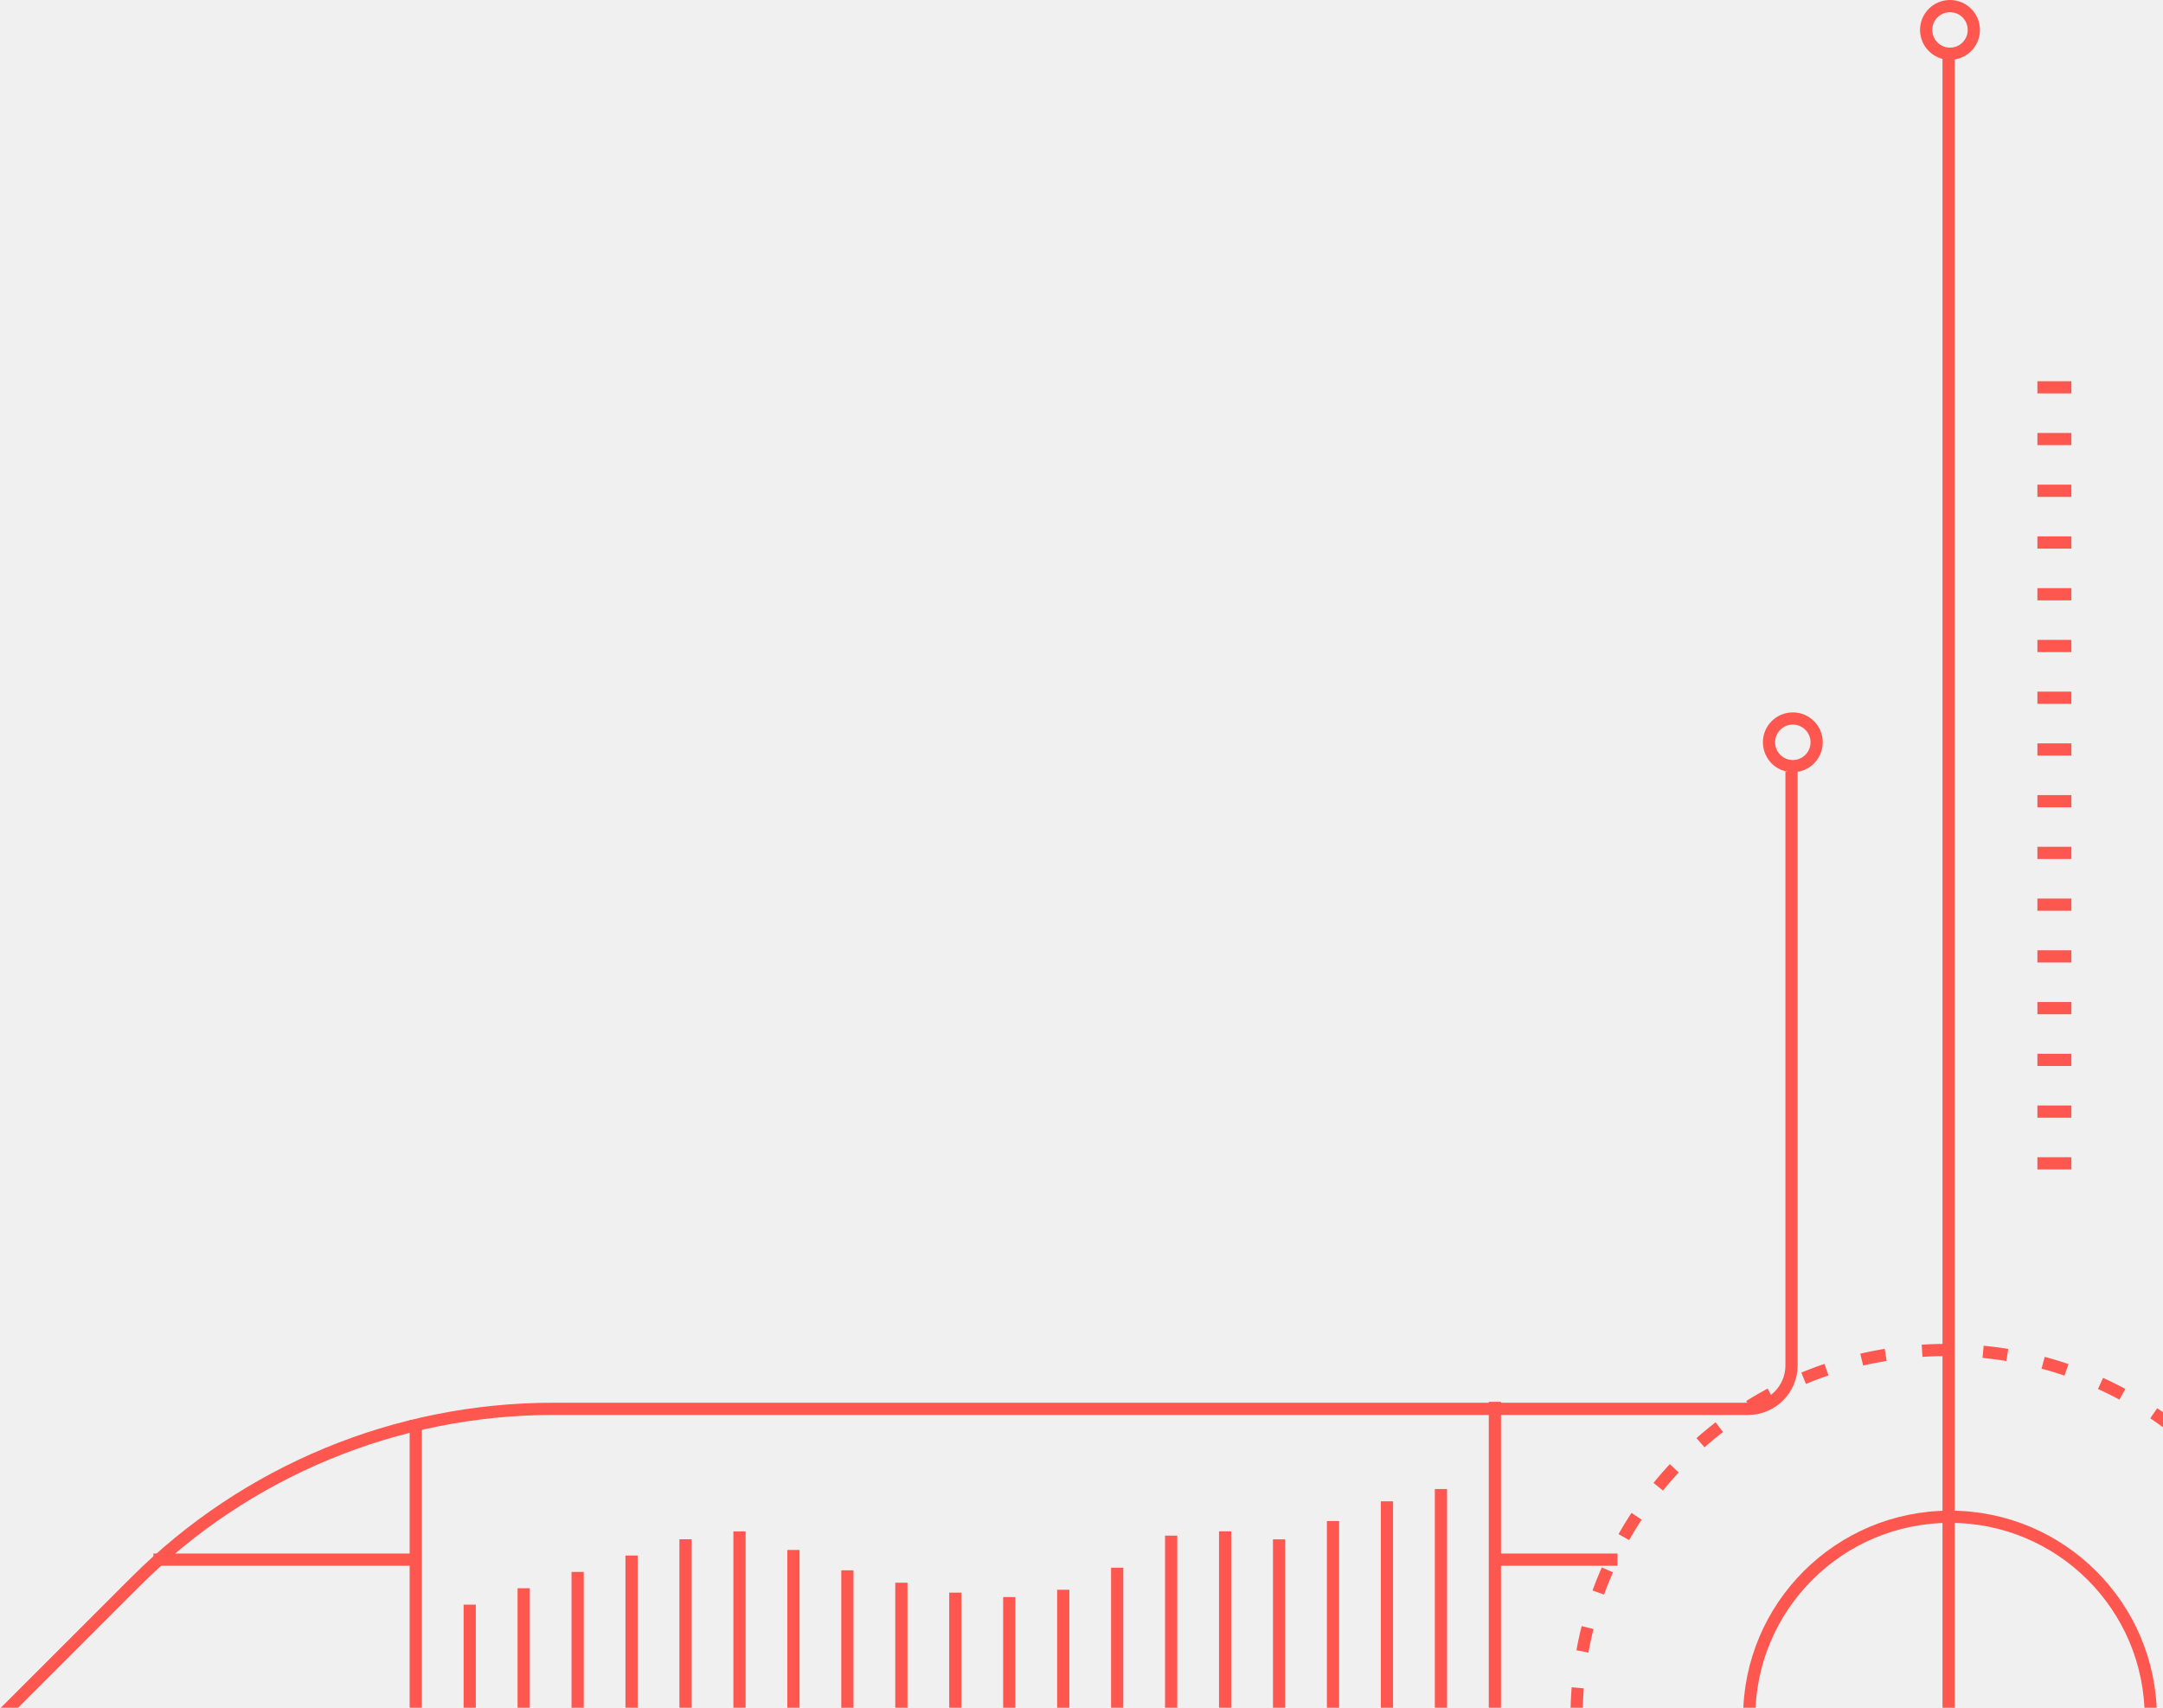
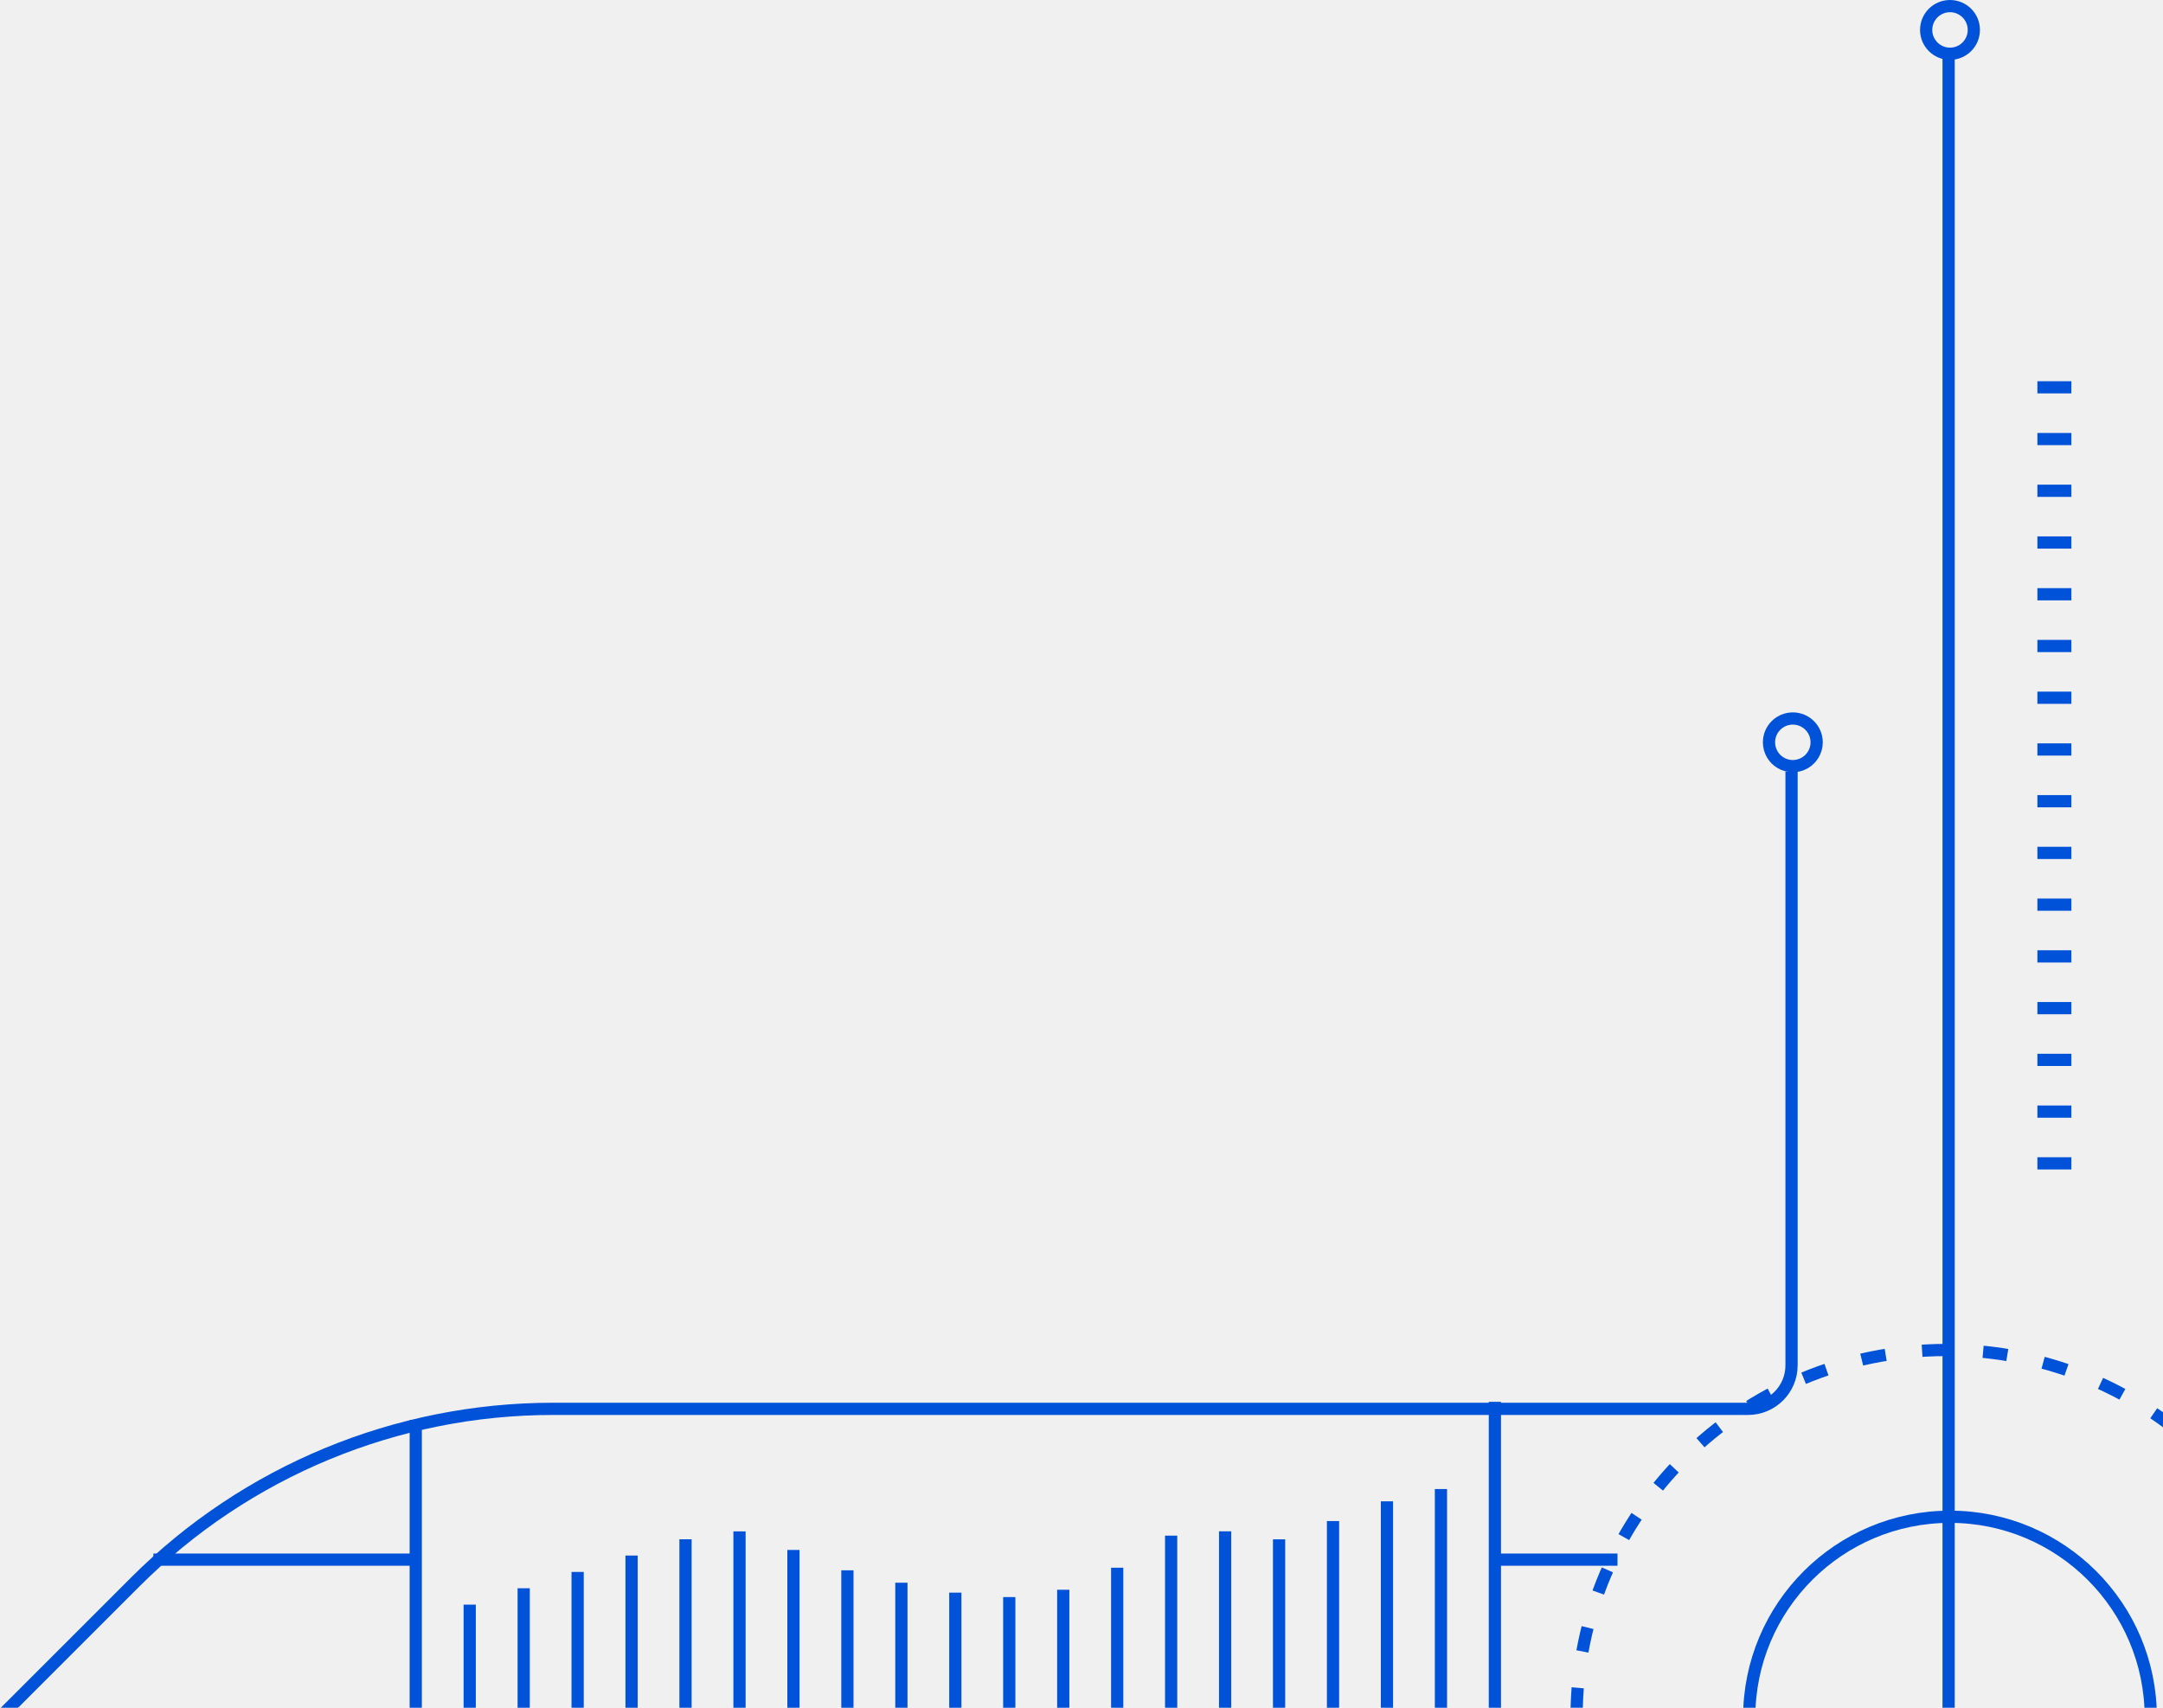
<svg xmlns="http://www.w3.org/2000/svg" xmlns:xlink="http://www.w3.org/1999/xlink" width="399px" height="315px" viewBox="0 0 399 315" version="1.1">
  <defs>
    <rect id="path-1" x="0" y="0" width="400" height="315" />
  </defs>
  <g id="页面-1" stroke="none" stroke-width="1" fill="none" fill-rule="evenodd">
    <g id="下载" transform="translate(-1, 0)">
      <mask id="mask-2" fill="white">
        <use xlink:href="#path-1" />
      </mask>
      <g id="Rectangle" />
-       <path d="M0,317.746 L25.98,291.775 C46.416,271.347 74.133,259.871 103.034,259.87 L323.45,259.87 C327.884,259.87 331.479,256.279 331.479,251.845 L331.479,142.333 M360.452,317.746 L360.452,9.014 M376.83,214.585 L383.099,214.585 M376.83,205.042 L383.099,205.042 M376.83,195.499 L383.099,195.499 M376.83,185.957 L383.099,185.957 M376.83,176.413 L383.099,176.413 M376.83,166.871 L383.099,166.871 M376.83,157.327 L383.099,157.327 M376.83,147.785 L383.099,147.785 M376.83,138.242 L383.099,138.242 M376.83,128.7 L383.099,128.7 M376.83,119.157 L383.099,119.157 M376.83,109.614 L383.099,109.614 M376.83,100.072 L383.099,100.072 M376.83,90.528 L383.099,90.528 M376.83,80.986 L383.099,80.986 M376.83,71.443 L383.099,71.443" id="Shape" stroke="#FD5750" stroke-width="2.254" mask="url(#mask-2)" />
-       <path d="M428.169,316.62 C428.169,353.957 397.649,384.225 360,384.225 C322.352,384.225 291.831,353.957 291.831,316.62 C291.831,279.283 322.352,249.014 360,249.014 C397.649,249.014 428.169,279.283 428.169,316.62 L428.169,316.62 Z" id="Path" stroke="#FD5750" stroke-width="2.254" stroke-linejoin="round" stroke-dasharray="4.507,6.761" mask="url(#mask-2)" />
-       <path d="M333.915,140.73 C332.554,141.515 330.878,141.515 329.518,140.731 C328.157,139.946 327.319,138.496 327.319,136.926 C327.318,134.5 329.287,132.532 331.715,132.532 C334.143,132.531 336.112,134.498 336.112,136.925 C336.113,138.494 335.275,139.945 333.915,140.73 Z M360.708,9.915 C358.28,9.915 356.311,7.948 356.311,5.521 C356.311,3.094 358.28,1.127 360.708,1.127 C363.137,1.127 365.105,3.094 365.105,5.521 C365.105,7.948 363.137,9.915 360.708,9.915 Z M397.746,316.789 C397.746,337.231 381.164,353.803 360.708,353.803 C340.251,353.803 323.669,337.231 323.669,316.789 C323.669,296.346 340.251,279.775 360.708,279.775 C381.164,279.775 397.746,296.346 397.746,316.789 Z M77.693,261.908 L77.693,316.796 M87.644,316.8 L87.644,295.987 M97.603,316.8 L97.603,292.964 M107.554,316.8 L107.554,289.95 M117.503,316.8 L117.503,286.927 M127.455,316.8 L127.455,283.929 M137.413,316.8 L137.413,282.471 M147.364,316.8 L147.364,285.895 M157.315,316.8 L157.315,289.655 M167.274,316.8 L167.274,291.94 M177.225,316.8 L177.225,293.767 M187.174,316.8 L187.174,294.594 M197.134,316.8 L197.134,293.235 M207.084,316.8 L207.084,289.172 M217.035,316.8 L217.035,283.258 M226.993,316.8 L226.993,282.455 M236.945,316.8 L236.945,283.938 M246.896,316.8 L246.896,280.571 M256.845,316.8 L256.845,276.926 M266.805,316.8 L266.805,274.657 M276.756,258.571 L276.756,316.799 M77.693,287.685 L29.296,287.685 M299.373,287.685 L276.756,287.685" id="Shape" stroke="#FD5750" stroke-width="2.254" mask="url(#mask-2)" />
+       <path d="M0,317.746 L25.98,291.775 C46.416,271.347 74.133,259.871 103.034,259.87 L323.45,259.87 C327.884,259.87 331.479,256.279 331.479,251.845 L331.479,142.333 M360.452,317.746 L360.452,9.014 M376.83,214.585 L383.099,214.585 M376.83,205.042 L383.099,205.042 M376.83,195.499 L383.099,195.499 M376.83,185.957 L383.099,185.957 M376.83,176.413 L383.099,176.413 M376.83,166.871 L383.099,166.871 M376.83,157.327 L383.099,157.327 M376.83,147.785 L383.099,147.785 M376.83,138.242 L383.099,138.242 M376.83,128.7 L383.099,128.7 M376.83,119.157 L383.099,119.157 M376.83,109.614 L383.099,109.614 M376.83,100.072 L383.099,100.072 M376.83,90.528 L383.099,90.528 M376.83,80.986 L383.099,80.986 M376.83,71.443 L383.099,71.443" id="Shape" stroke="#0052D9" stroke-width="2.254" mask="url(#mask-2)" />
+       <path d="M428.169,316.62 C428.169,353.957 397.649,384.225 360,384.225 C322.352,384.225 291.831,353.957 291.831,316.62 C291.831,279.283 322.352,249.014 360,249.014 C397.649,249.014 428.169,279.283 428.169,316.62 L428.169,316.62 Z" id="Path" stroke="#0052D9" stroke-width="2.254" stroke-linejoin="round" stroke-dasharray="4.507,6.761" mask="url(#mask-2)" />
+       <path d="M333.915,140.73 C332.554,141.515 330.878,141.515 329.518,140.731 C328.157,139.946 327.319,138.496 327.319,136.926 C327.318,134.5 329.287,132.532 331.715,132.532 C334.143,132.531 336.112,134.498 336.112,136.925 C336.113,138.494 335.275,139.945 333.915,140.73 Z M360.708,9.915 C358.28,9.915 356.311,7.948 356.311,5.521 C356.311,3.094 358.28,1.127 360.708,1.127 C363.137,1.127 365.105,3.094 365.105,5.521 C365.105,7.948 363.137,9.915 360.708,9.915 Z M397.746,316.789 C397.746,337.231 381.164,353.803 360.708,353.803 C340.251,353.803 323.669,337.231 323.669,316.789 C323.669,296.346 340.251,279.775 360.708,279.775 C381.164,279.775 397.746,296.346 397.746,316.789 Z M77.693,261.908 L77.693,316.796 M87.644,316.8 L87.644,295.987 M97.603,316.8 L97.603,292.964 M107.554,316.8 L107.554,289.95 M117.503,316.8 L117.503,286.927 M127.455,316.8 L127.455,283.929 M137.413,316.8 L137.413,282.471 M147.364,316.8 L147.364,285.895 M157.315,316.8 L157.315,289.655 M167.274,316.8 L167.274,291.94 M177.225,316.8 L177.225,293.767 M187.174,316.8 L187.174,294.594 M197.134,316.8 L197.134,293.235 M207.084,316.8 L207.084,289.172 M217.035,316.8 L217.035,283.258 M226.993,316.8 L226.993,282.455 M236.945,316.8 L236.945,283.938 M246.896,316.8 L246.896,280.571 M256.845,316.8 L256.845,276.926 M266.805,316.8 L266.805,274.657 M276.756,258.571 L276.756,316.799 M77.693,287.685 L29.296,287.685 M299.373,287.685 L276.756,287.685" id="Shape" stroke="#0052D9" stroke-width="2.254" mask="url(#mask-2)" />
    </g>
  </g>
</svg>
